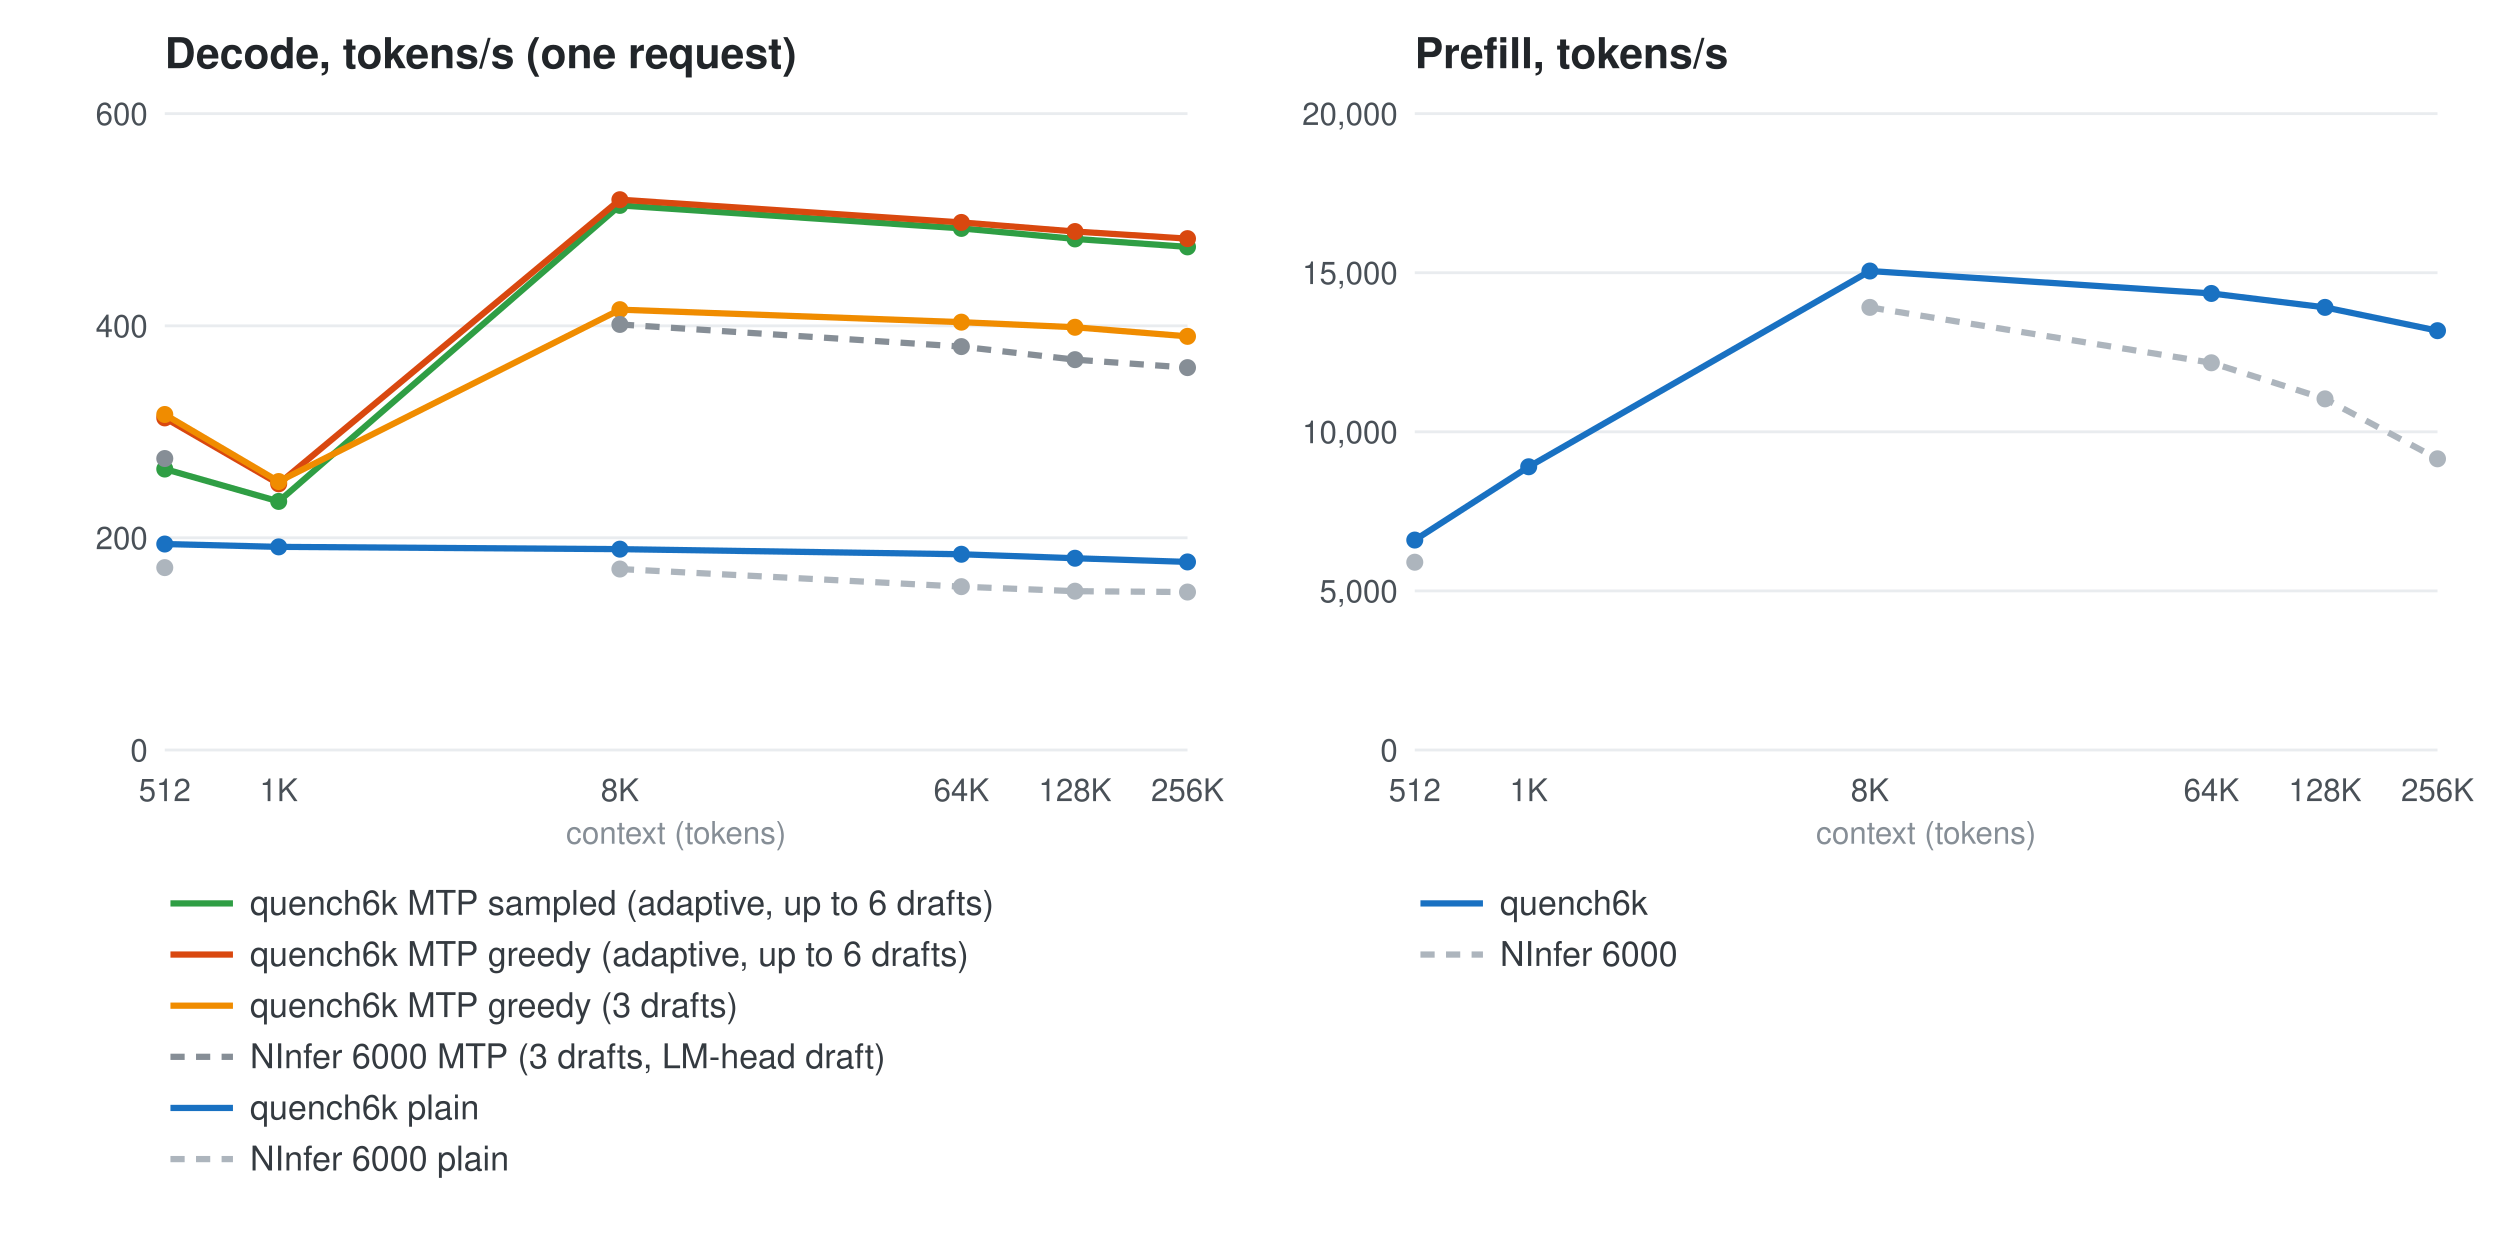
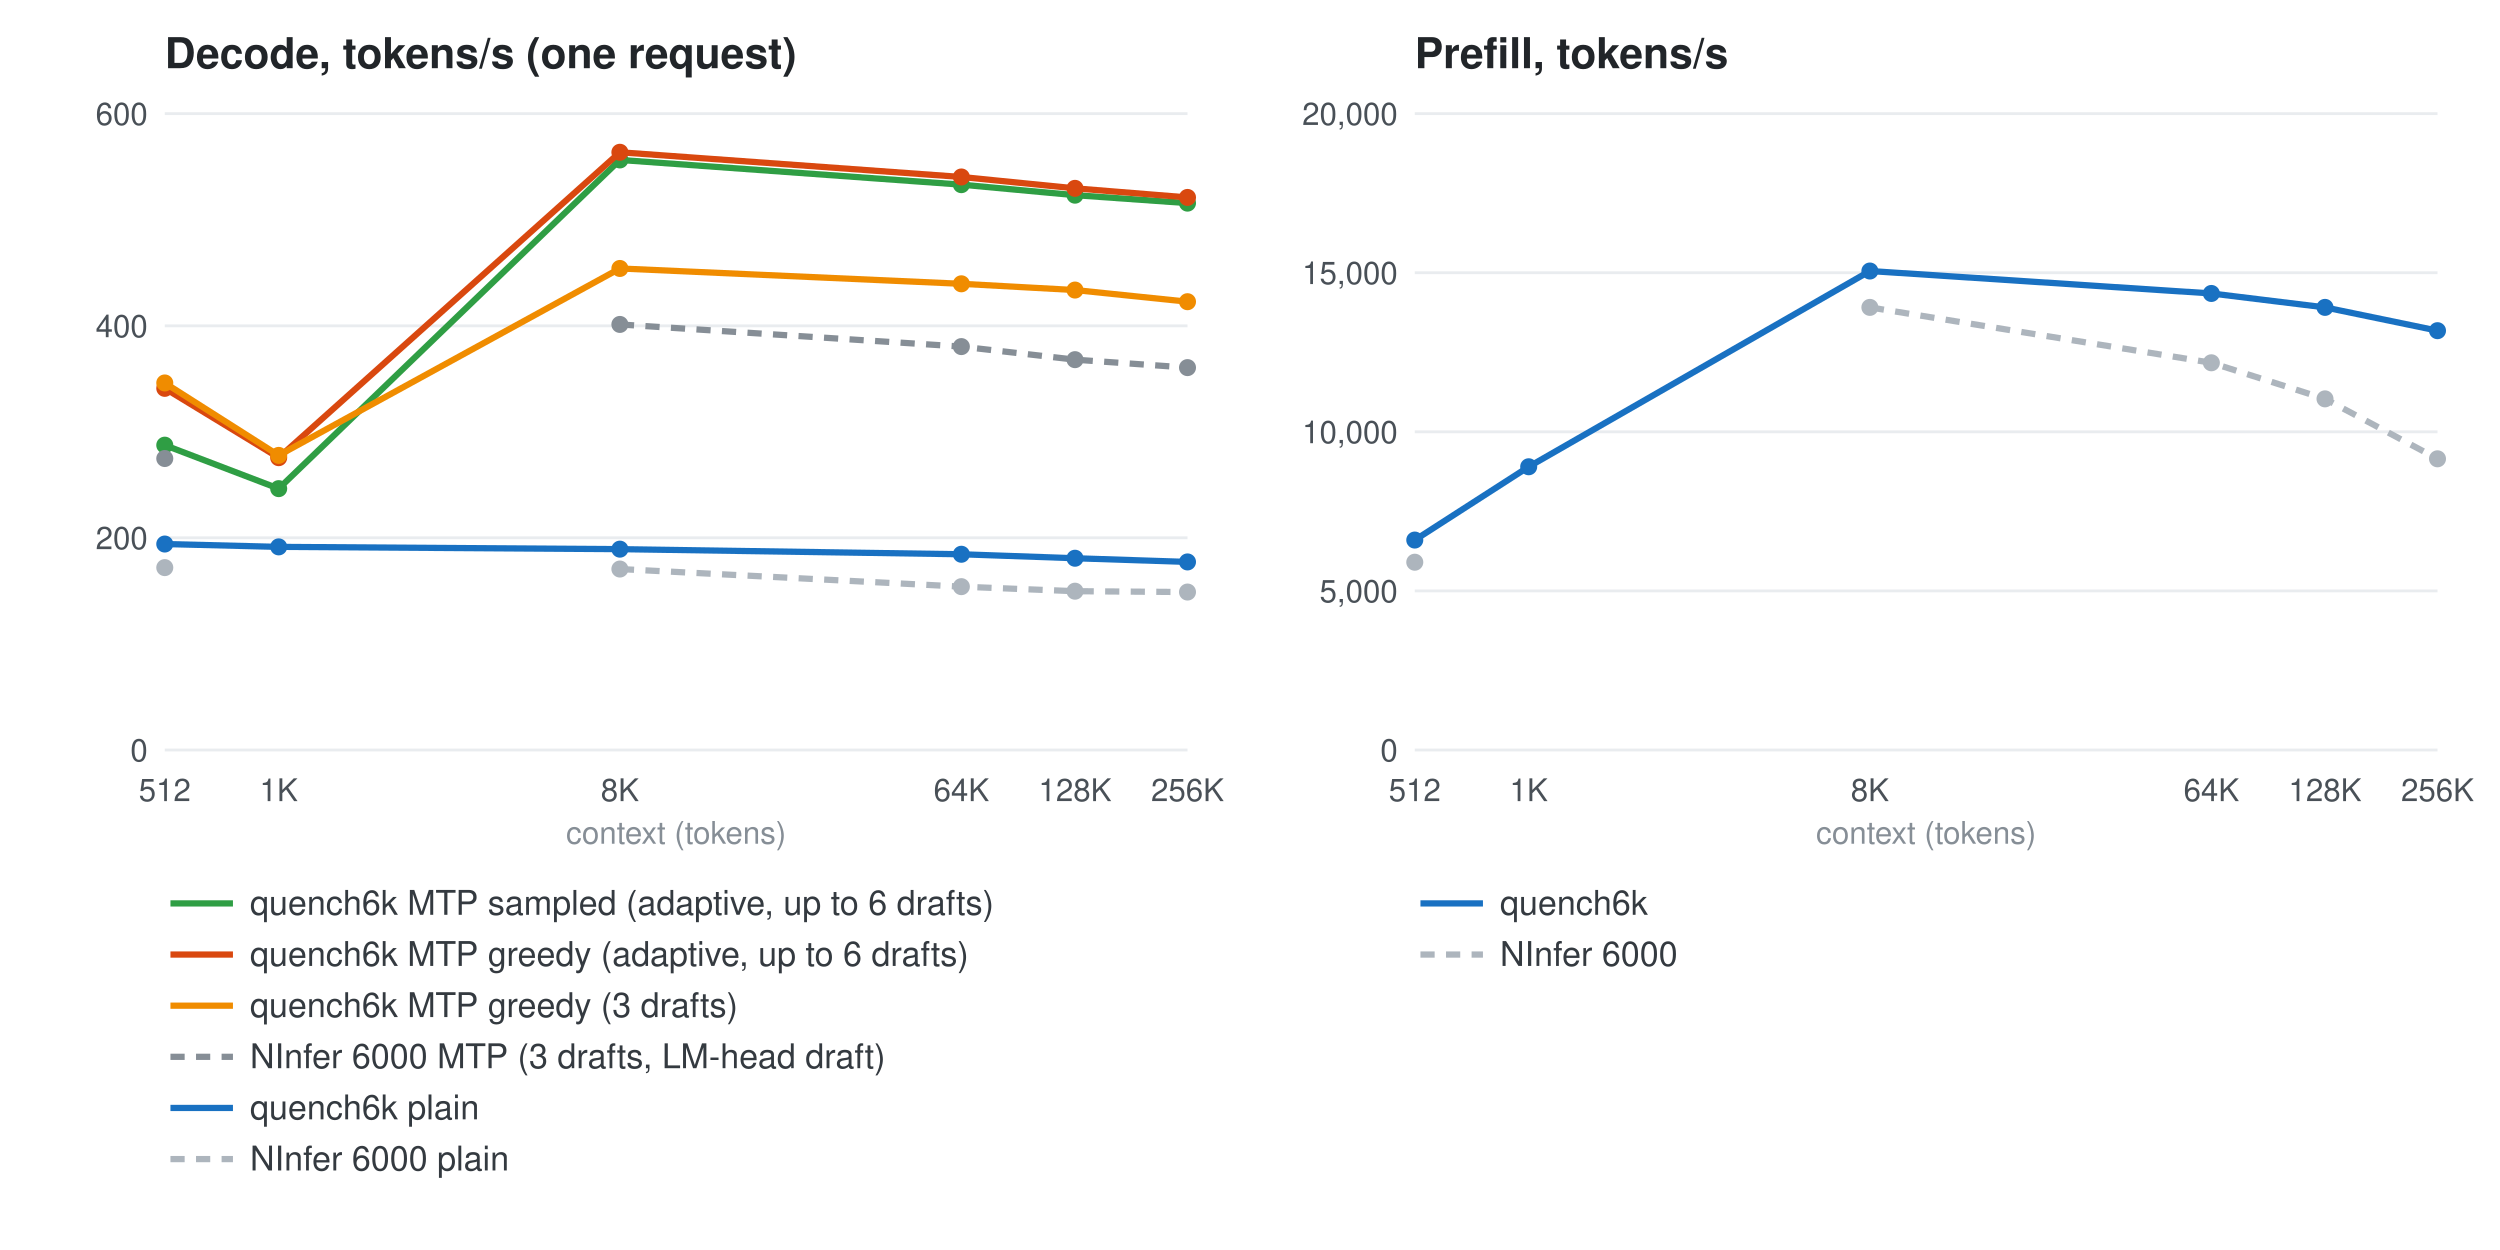
<svg xmlns="http://www.w3.org/2000/svg" width="880" height="440" viewBox="0 0 880 440" font-family="-apple-system, Segoe UI, Helvetica, Arial, sans-serif">
  <style>.title{font-size:15px;font-weight:600;fill:#212529}.grid{stroke:#e9ecef}.ytick{font-size:11px;fill:#495057;text-anchor:end}.xtick{font-size:11px;fill:#495057;text-anchor:middle}.axis{font-size:11px;fill:#868e96;text-anchor:middle}.legend{font-size:12px;fill:#343a40}</style>
  <rect width="880" height="440" fill="#ffffff" />
  <text x="58" y="24" class="title">Decode, tokens/s (one request)</text>
  <line x1="58" y1="264.0" x2="418.0" y2="264.0" class="grid" />
  <text x="52.0" y="268.0" class="ytick">0</text>
  <line x1="58" y1="189.3" x2="418.0" y2="189.3" class="grid" />
  <text x="52.0" y="193.3" class="ytick">200</text>
  <line x1="58" y1="114.7" x2="418.0" y2="114.7" class="grid" />
  <text x="52.0" y="118.7" class="ytick">400</text>
  <line x1="58" y1="40.0" x2="418.0" y2="40.0" class="grid" />
  <text x="52.0" y="44.0" class="ytick">600</text>
  <text x="58.0" y="282.0" class="xtick">512</text>
  <text x="98.1" y="282.0" class="xtick">1K</text>
  <text x="218.2" y="282.0" class="xtick">8K</text>
  <text x="338.4" y="282.0" class="xtick">64K</text>
  <text x="378.4" y="282.0" class="xtick">128K</text>
  <text x="418.0" y="282.0" class="xtick">256K</text>
  <text x="238.0" y="297.0" class="axis">context (tokens)</text>
-   <polyline points="58.0,165.1 98.1,176.5 218.2,72.3 338.4,80.4 378.4,84.1 418.0,86.9" fill="none" stroke="#2f9e44" stroke-width="2.2" />
-   <circle cx="58.0" cy="165.1" r="3" fill="#2f9e44" />
-   <circle cx="98.1" cy="176.5" r="3" fill="#2f9e44" />
-   <circle cx="218.2" cy="72.3" r="3" fill="#2f9e44" />
-   <circle cx="338.4" cy="80.4" r="3" fill="#2f9e44" />
-   <circle cx="378.4" cy="84.1" r="3" fill="#2f9e44" />
-   <circle cx="418.0" cy="86.9" r="3" fill="#2f9e44" />
-   <polyline points="58.0,147.1 98.1,170.3 218.2,70.3 338.4,78.3 378.4,81.5 418.0,84.0" fill="none" stroke="#d9480f" stroke-width="2.2" />
-   <circle cx="58.0" cy="147.1" r="3" fill="#d9480f" />
-   <circle cx="98.1" cy="170.3" r="3" fill="#d9480f" />
-   <circle cx="218.2" cy="70.3" r="3" fill="#d9480f" />
-   <circle cx="338.4" cy="78.3" r="3" fill="#d9480f" />
-   <circle cx="378.4" cy="81.5" r="3" fill="#d9480f" />
-   <circle cx="418.0" cy="84.0" r="3" fill="#d9480f" />
-   <polyline points="58.0,145.9 98.1,169.5 218.2,109.0 338.4,113.4 378.4,115.2 418.0,118.4" fill="none" stroke="#f08c00" stroke-width="2.2" />
-   <circle cx="58.0" cy="145.9" r="3" fill="#f08c00" />
-   <circle cx="98.1" cy="169.5" r="3" fill="#f08c00" />
-   <circle cx="218.2" cy="109.0" r="3" fill="#f08c00" />
-   <circle cx="338.4" cy="113.4" r="3" fill="#f08c00" />
-   <circle cx="378.4" cy="115.2" r="3" fill="#f08c00" />
-   <circle cx="418.0" cy="118.4" r="3" fill="#f08c00" />
+   <polyline points="58.0,156.7 98.1,172.0 218.2,56.3 338.4,65.0 378.4,68.7 418.0,71.5" fill="none" stroke="#2f9e44" stroke-width="2.2" />
+   <circle cx="58.0" cy="156.7" r="3" fill="#2f9e44" />
+   <circle cx="98.1" cy="172.0" r="3" fill="#2f9e44" />
+   <circle cx="218.2" cy="56.3" r="3" fill="#2f9e44" />
+   <circle cx="338.4" cy="65.0" r="3" fill="#2f9e44" />
+   <circle cx="378.4" cy="68.7" r="3" fill="#2f9e44" />
+   <circle cx="418.0" cy="71.5" r="3" fill="#2f9e44" />
+   <polyline points="58.0,136.7 98.1,161.1 218.2,53.6 338.4,62.3 378.4,66.3 418.0,69.5" fill="none" stroke="#d9480f" stroke-width="2.2" />
+   <circle cx="58.0" cy="136.7" r="3" fill="#d9480f" />
+   <circle cx="98.1" cy="161.1" r="3" fill="#d9480f" />
+   <circle cx="218.2" cy="53.6" r="3" fill="#d9480f" />
+   <circle cx="338.4" cy="62.3" r="3" fill="#d9480f" />
+   <circle cx="378.4" cy="66.3" r="3" fill="#d9480f" />
+   <circle cx="418.0" cy="69.5" r="3" fill="#d9480f" />
+   <polyline points="58.0,134.8 98.1,160.3 218.2,94.5 338.4,99.9 378.4,102.1 418.0,106.2" fill="none" stroke="#f08c00" stroke-width="2.2" />
+   <circle cx="58.0" cy="134.8" r="3" fill="#f08c00" />
+   <circle cx="98.1" cy="160.3" r="3" fill="#f08c00" />
+   <circle cx="218.2" cy="94.5" r="3" fill="#f08c00" />
+   <circle cx="338.4" cy="99.9" r="3" fill="#f08c00" />
+   <circle cx="378.4" cy="102.1" r="3" fill="#f08c00" />
+   <circle cx="418.0" cy="106.2" r="3" fill="#f08c00" />
  <polyline points="218.2,114.2 338.4,122.0 378.4,126.6 418.0,129.4" fill="none" stroke="#868e96" stroke-width="2.2" stroke-dasharray="5 4" />
  <circle cx="58.0" cy="161.4" r="3" fill="#868e96" />
  <circle cx="218.2" cy="114.2" r="3" fill="#868e96" />
  <circle cx="338.4" cy="122.0" r="3" fill="#868e96" />
  <circle cx="378.4" cy="126.6" r="3" fill="#868e96" />
  <circle cx="418.0" cy="129.4" r="3" fill="#868e96" />
  <polyline points="58.0,191.5 98.1,192.5 218.2,193.3 338.4,195.1 378.4,196.5 418.0,197.8" fill="none" stroke="#1971c2" stroke-width="2.2" />
  <circle cx="58.0" cy="191.5" r="3" fill="#1971c2" />
  <circle cx="98.1" cy="192.5" r="3" fill="#1971c2" />
  <circle cx="218.2" cy="193.3" r="3" fill="#1971c2" />
  <circle cx="338.4" cy="195.1" r="3" fill="#1971c2" />
  <circle cx="378.4" cy="196.5" r="3" fill="#1971c2" />
  <circle cx="418.0" cy="197.8" r="3" fill="#1971c2" />
  <polyline points="218.2,200.3 338.4,206.5 378.4,208.1 418.0,208.4" fill="none" stroke="#adb5bd" stroke-width="2.2" stroke-dasharray="5 4" />
  <circle cx="58.0" cy="199.8" r="3" fill="#adb5bd" />
  <circle cx="218.2" cy="200.3" r="3" fill="#adb5bd" />
  <circle cx="338.4" cy="206.5" r="3" fill="#adb5bd" />
  <circle cx="378.4" cy="208.1" r="3" fill="#adb5bd" />
  <circle cx="418.0" cy="208.4" r="3" fill="#adb5bd" />
  <text x="498" y="24" class="title">Prefill, tokens/s</text>
  <line x1="498" y1="264.0" x2="858.0" y2="264.0" class="grid" />
  <text x="492.0" y="268.0" class="ytick">0</text>
  <line x1="498" y1="208.0" x2="858.0" y2="208.0" class="grid" />
  <text x="492.0" y="212.0" class="ytick">5,000</text>
  <line x1="498" y1="152.0" x2="858.0" y2="152.0" class="grid" />
  <text x="492.0" y="156.0" class="ytick">10,000</text>
  <line x1="498" y1="96.0" x2="858.0" y2="96.0" class="grid" />
  <text x="492.0" y="100.0" class="ytick">15,000</text>
  <line x1="498" y1="40.0" x2="858.0" y2="40.0" class="grid" />
  <text x="492.0" y="44.0" class="ytick">20,000</text>
  <text x="498.0" y="282.0" class="xtick">512</text>
  <text x="538.1" y="282.0" class="xtick">1K</text>
  <text x="658.2" y="282.0" class="xtick">8K</text>
  <text x="778.4" y="282.0" class="xtick">64K</text>
  <text x="818.4" y="282.0" class="xtick">128K</text>
  <text x="858.0" y="282.0" class="xtick">256K</text>
  <text x="678.0" y="297.0" class="axis">context (tokens)</text>
  <polyline points="498.0,190.1 538.1,164.3 658.2,95.4 778.4,103.3 818.4,108.2 858.0,116.4" fill="none" stroke="#1971c2" stroke-width="2.2" />
  <circle cx="498.0" cy="190.1" r="3" fill="#1971c2" />
  <circle cx="538.1" cy="164.3" r="3" fill="#1971c2" />
  <circle cx="658.2" cy="95.4" r="3" fill="#1971c2" />
  <circle cx="778.4" cy="103.3" r="3" fill="#1971c2" />
  <circle cx="818.4" cy="108.2" r="3" fill="#1971c2" />
  <circle cx="858.0" cy="116.4" r="3" fill="#1971c2" />
  <polyline points="658.2,108.2 778.4,127.7 818.4,140.4 858.0,161.5" fill="none" stroke="#adb5bd" stroke-width="2.2" stroke-dasharray="5 4" />
  <circle cx="498.0" cy="197.9" r="3" fill="#adb5bd" />
  <circle cx="658.2" cy="108.2" r="3" fill="#adb5bd" />
  <circle cx="778.4" cy="127.7" r="3" fill="#adb5bd" />
  <circle cx="818.4" cy="140.4" r="3" fill="#adb5bd" />
  <circle cx="858.0" cy="161.5" r="3" fill="#adb5bd" />
  <line x1="60" y1="318" x2="82" y2="318" stroke="#2f9e44" stroke-width="2.2" />
  <text x="88" y="322" class="legend">quench6k MTP sampled (adaptive, up to 6 drafts)</text>
  <line x1="60" y1="336" x2="82" y2="336" stroke="#d9480f" stroke-width="2.2" />
  <text x="88" y="340" class="legend">quench6k MTP greedy (adaptive, up to 6 drafts)</text>
  <line x1="60" y1="354" x2="82" y2="354" stroke="#f08c00" stroke-width="2.2" />
  <text x="88" y="358" class="legend">quench6k MTP greedy (3 drafts)</text>
  <line x1="60" y1="372" x2="82" y2="372" stroke="#868e96" stroke-width="2.2" stroke-dasharray="5 4" />
  <text x="88" y="376" class="legend">NInfer 6000 MTP (3 drafts, LM-head draft)</text>
  <line x1="60" y1="390" x2="82" y2="390" stroke="#1971c2" stroke-width="2.2" />
  <text x="88" y="394" class="legend">quench6k plain</text>
  <line x1="60" y1="408" x2="82" y2="408" stroke="#adb5bd" stroke-width="2.2" stroke-dasharray="5 4" />
  <text x="88" y="412" class="legend">NInfer 6000 plain</text>
  <line x1="500" y1="318" x2="522" y2="318" stroke="#1971c2" stroke-width="2.2" />
  <text x="528" y="322" class="legend">quench6k</text>
  <line x1="500" y1="336" x2="522" y2="336" stroke="#adb5bd" stroke-width="2.2" stroke-dasharray="5 4" />
  <text x="528" y="340" class="legend">NInfer 6000</text>
</svg>
